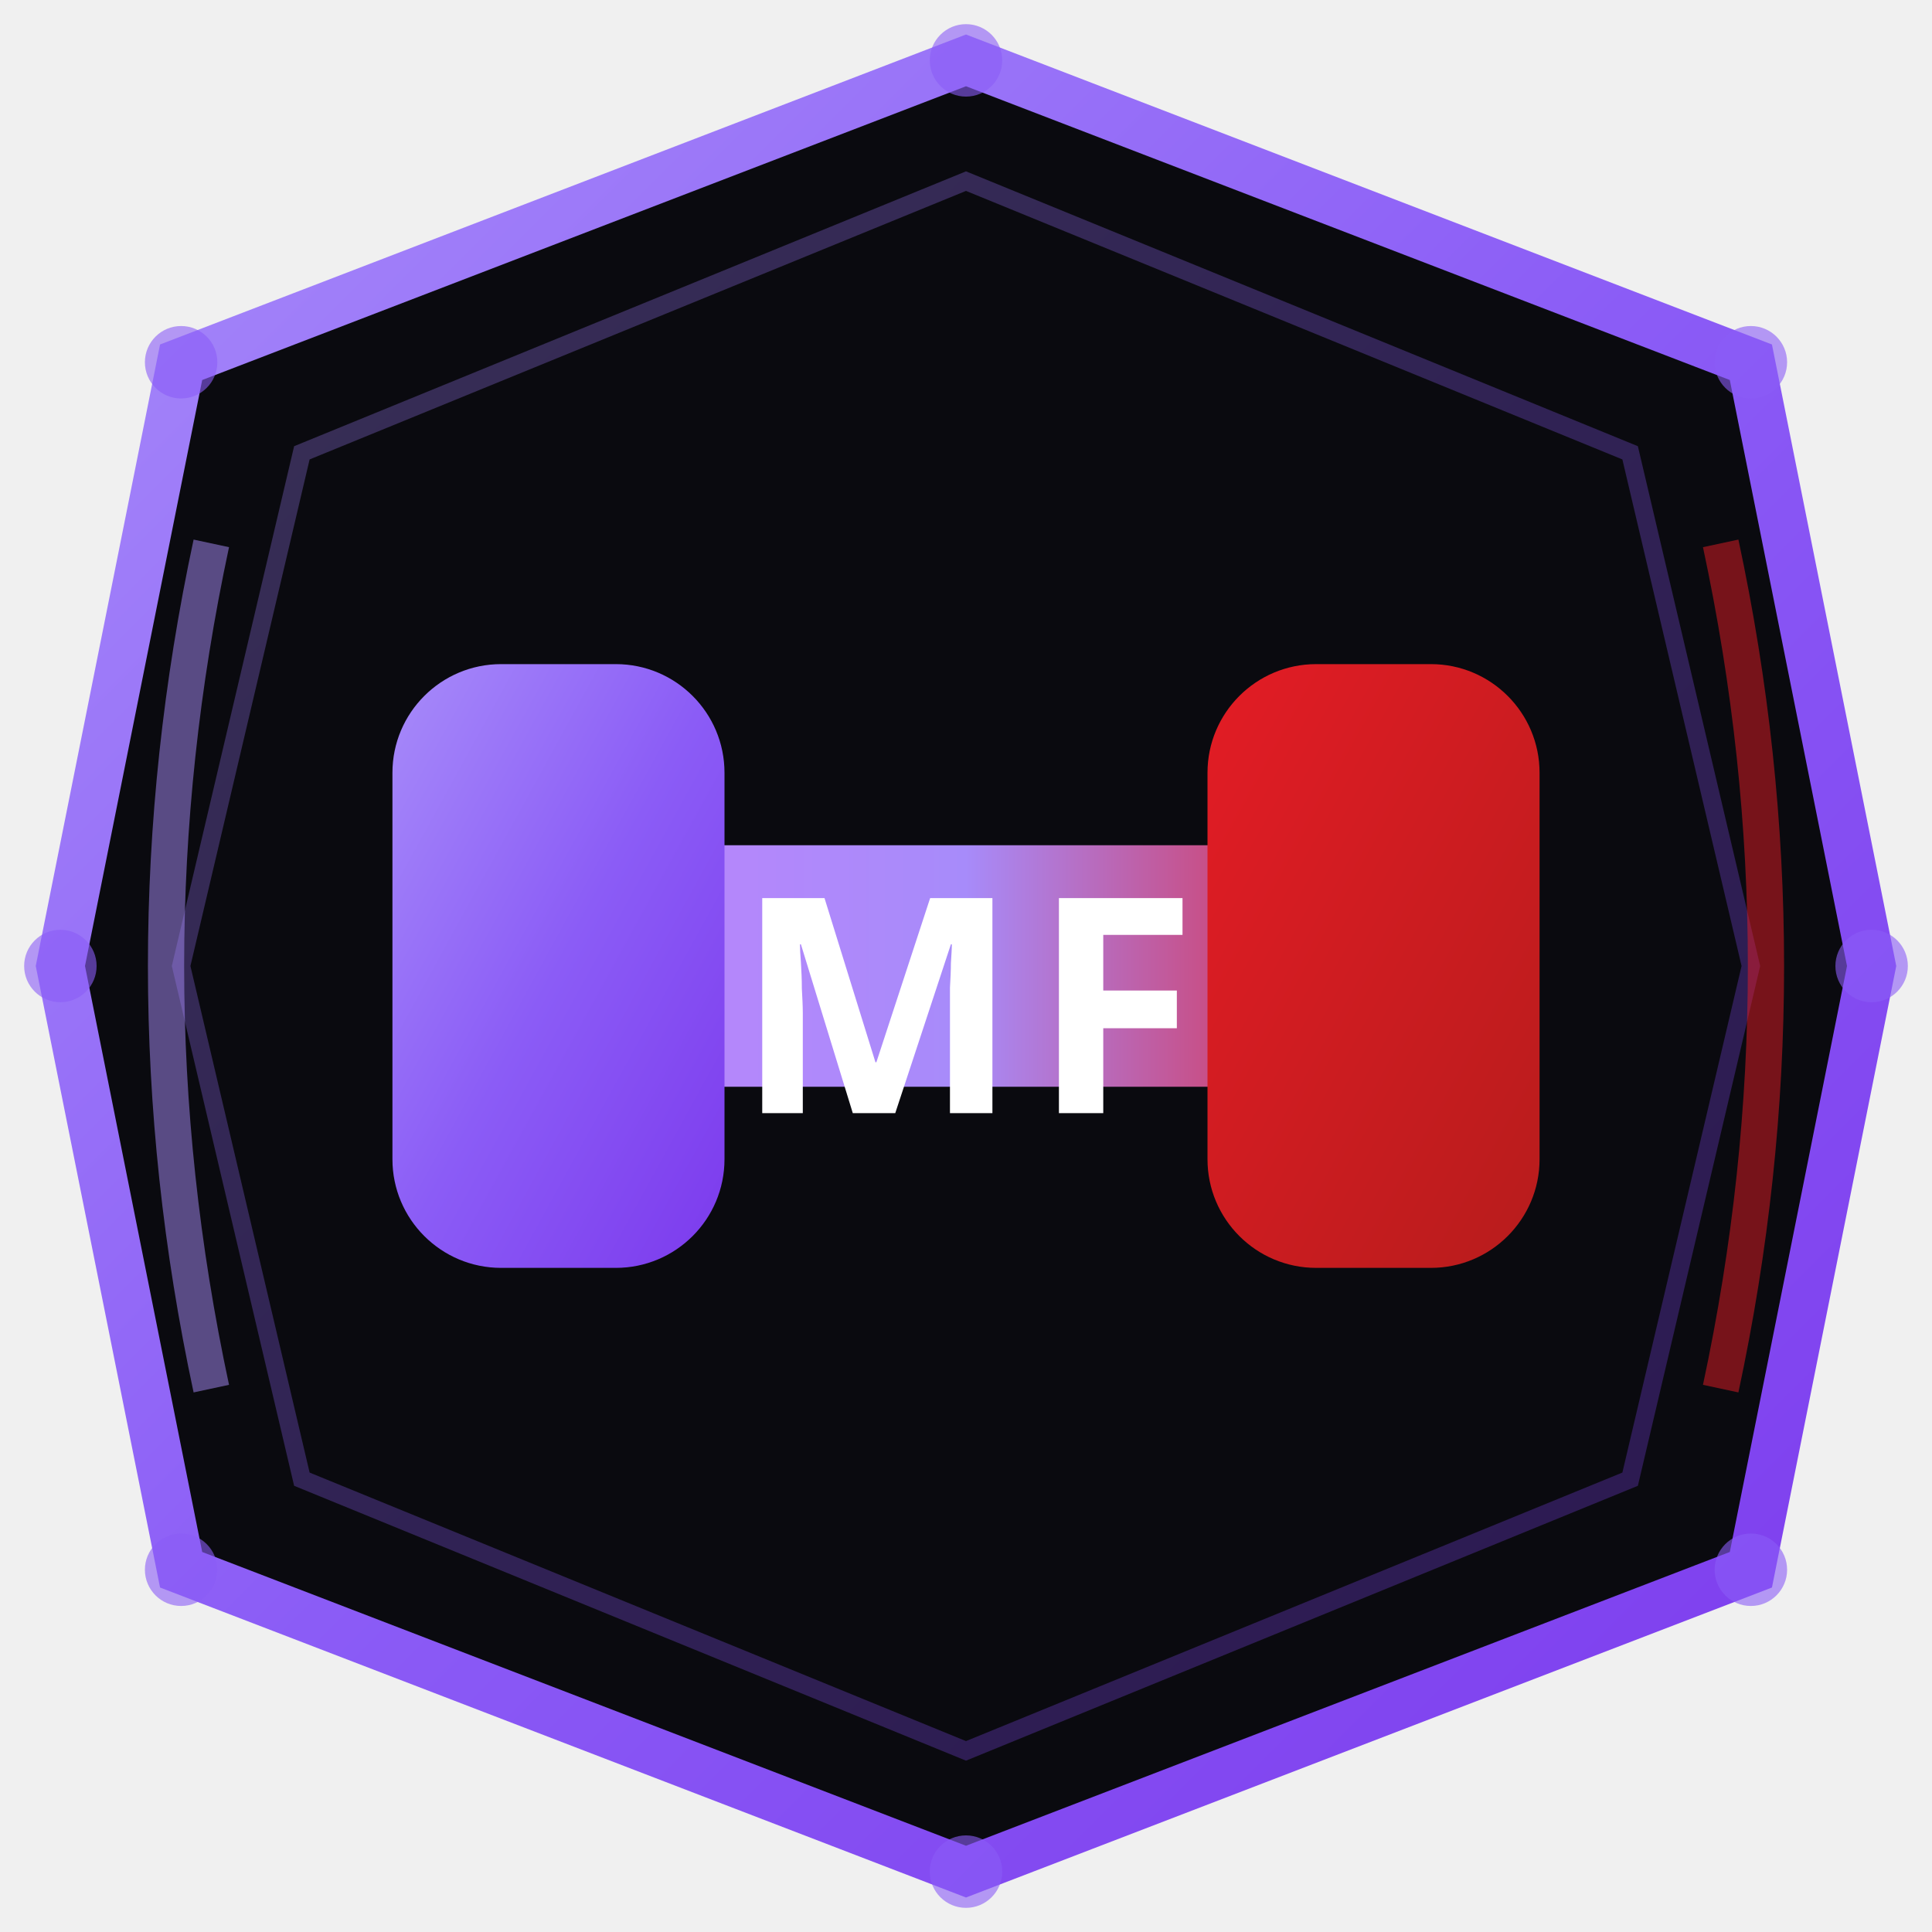
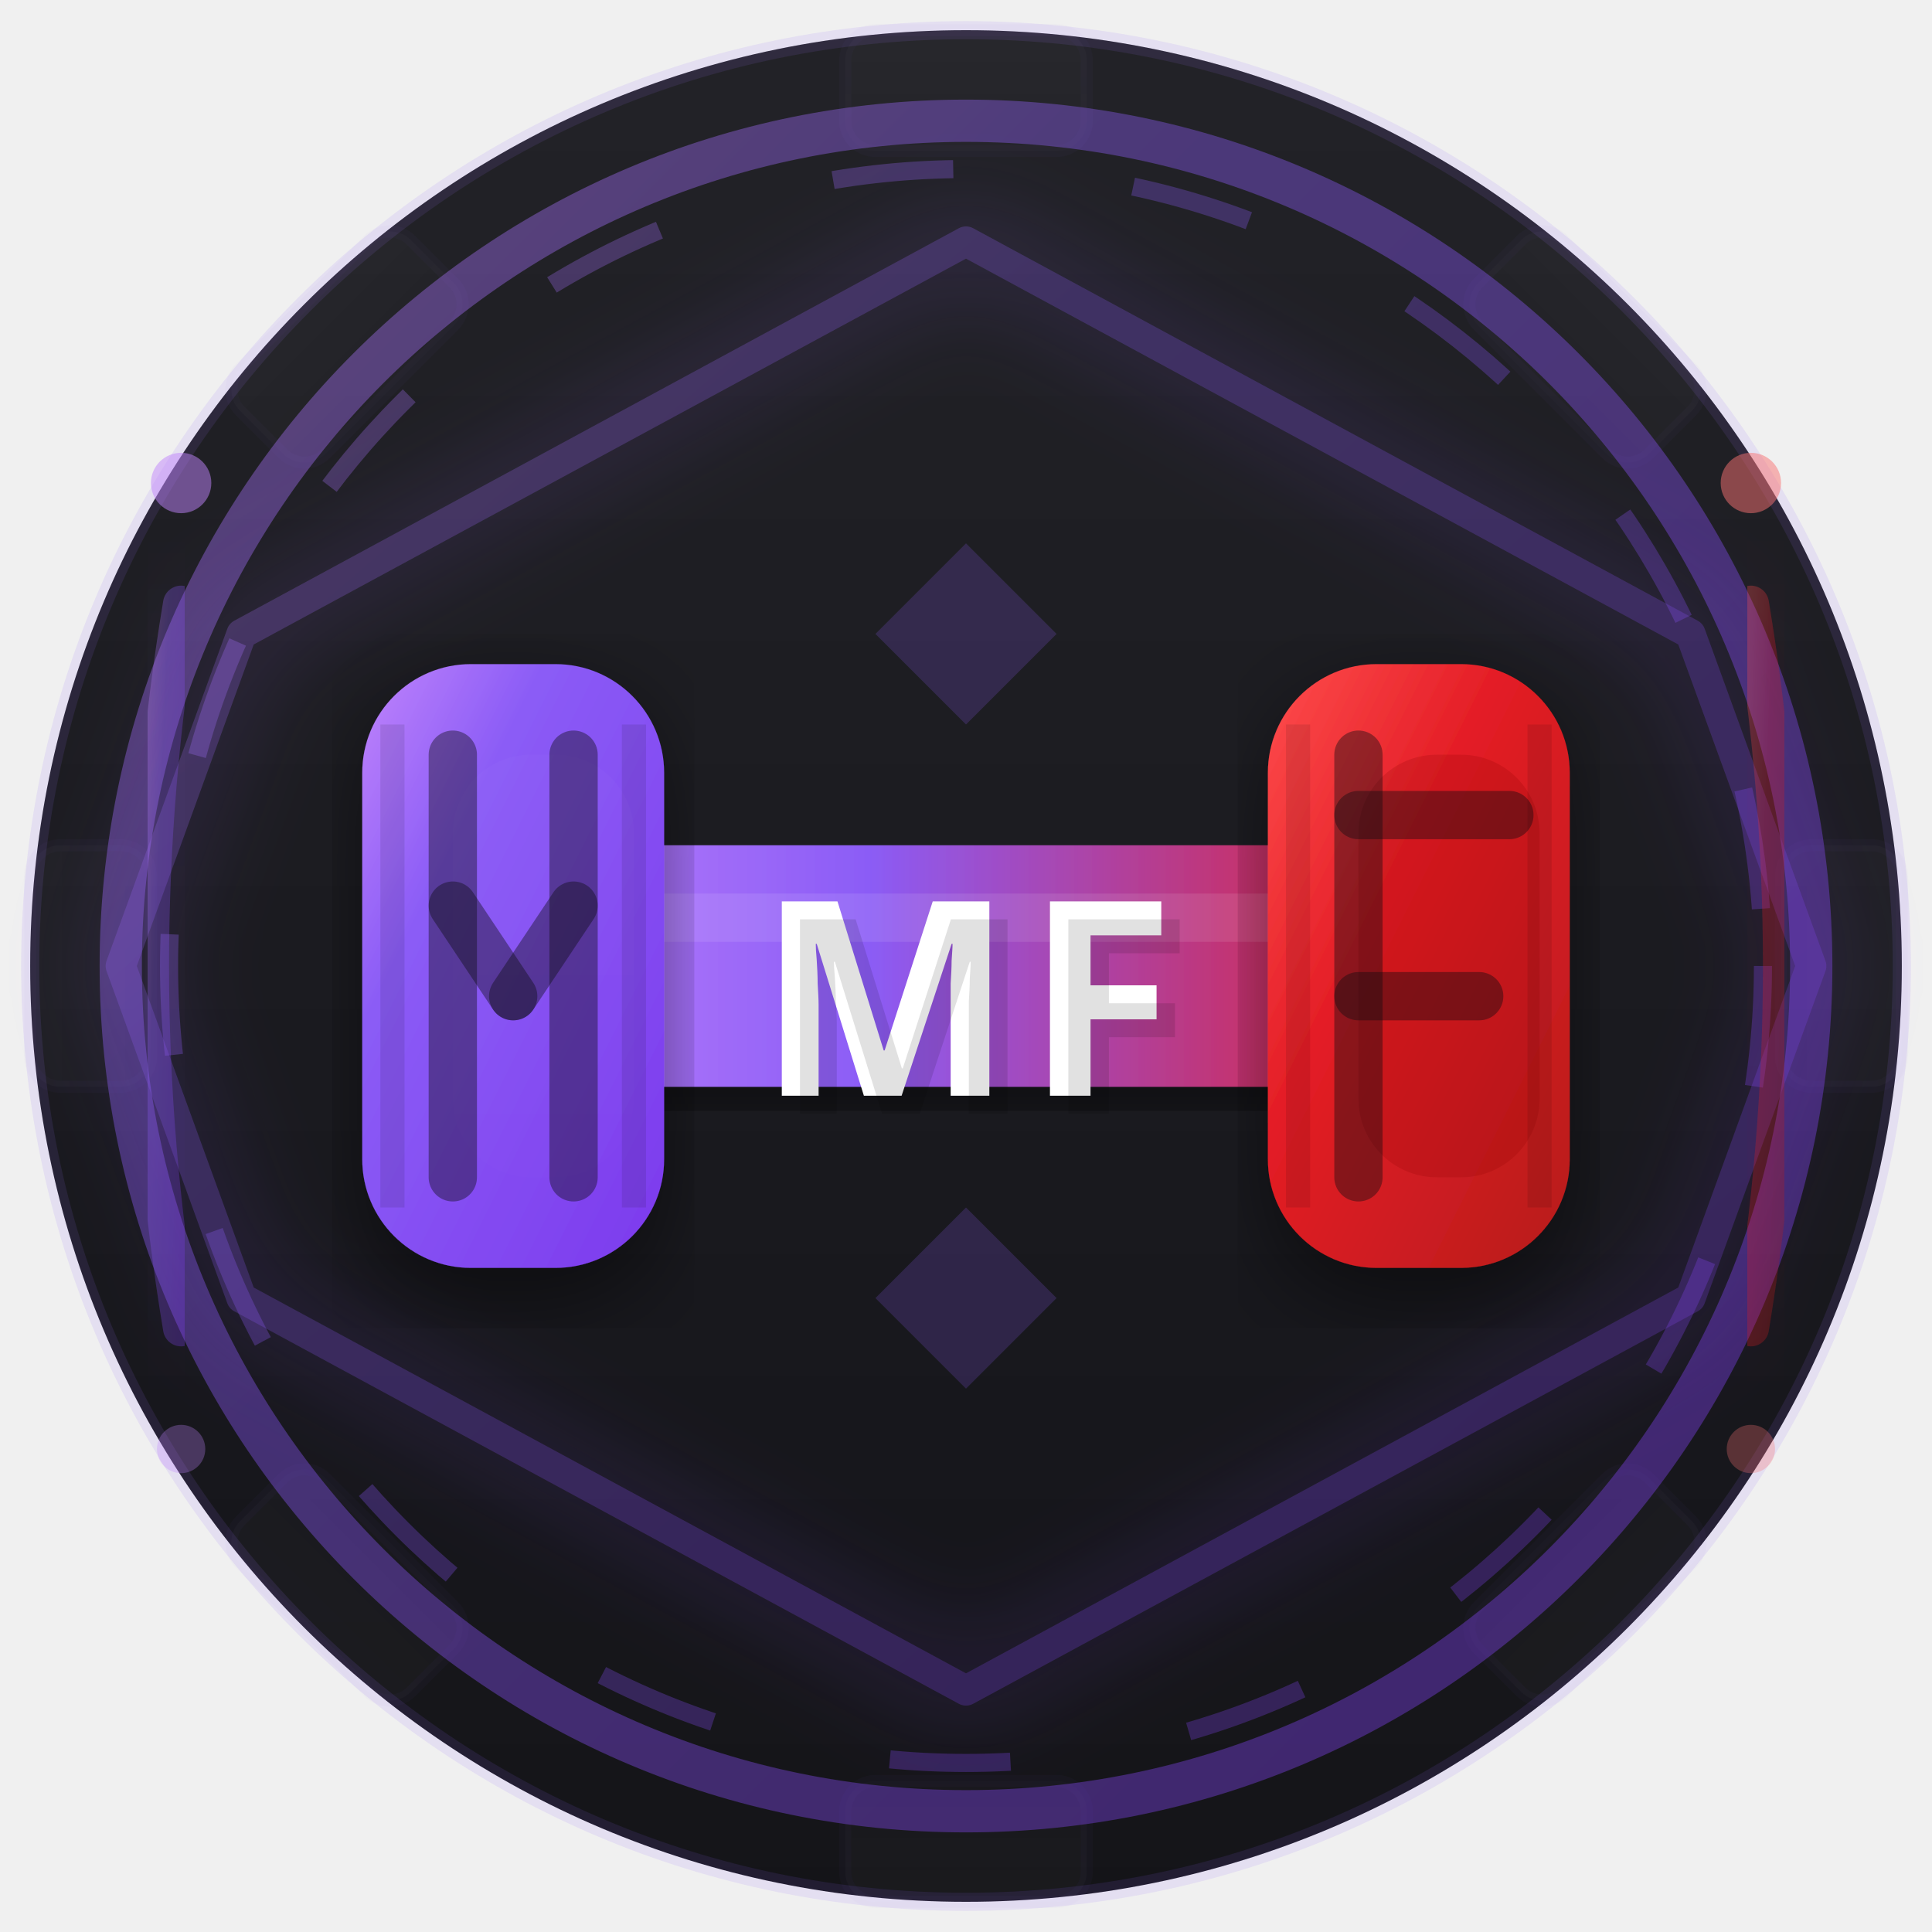
<svg xmlns="http://www.w3.org/2000/svg" width="32" height="32" viewBox="0 0 32 32">
  <defs>
    <linearGradient id="g1" x1="0" y1="0" x2="1" y2="1">
-       <stop offset="0%" stop-color="#a78bfa" />
-       <stop offset="50%" stop-color="#8b5cf6" />
+       <stop offset="0%" stop-color="#c084fc" />
+       <stop offset="30%" stop-color="#8b5cf6" />
      <stop offset="100%" stop-color="#7c3aed" />
    </linearGradient>
    <linearGradient id="g2" x1="0" y1="0" x2="1" y2="1">
-       <stop offset="0%" stop-color="#e31c25" />
+       <stop offset="0%" stop-color="#ff4d4d" />
+       <stop offset="40%" stop-color="#e31c25" />
      <stop offset="100%" stop-color="#b71c1c" />
    </linearGradient>
    <linearGradient id="g3" x1="0" y1="0" x2="1" y2="0">
      <stop offset="0%" stop-color="#c084fc" />
-       <stop offset="50%" stop-color="#a78bfa" />
+       <stop offset="40%" stop-color="#8b5cf6" />
      <stop offset="100%" stop-color="#e31c25" />
    </linearGradient>
+     <linearGradient id="g4" x1="0" y1="0" x2="0" y2="1">
+       <stop offset="0%" stop-color="rgba(255,255,255,0.1)" />
+       <stop offset="100%" stop-color="rgba(255,255,255,0.04)" />
+     </linearGradient>
+     <filter id="f1">
+       <feGaussianBlur stdDeviation="0.8" result="blur" />
+       <feMerge>
+         <feMergeNode in="blur" />
+         <feMergeNode in="SourceGraphic" />
+       </feMerge>
+     </filter>
+     <filter id="f2">
+       <feDropShadow dx="0" dy="0.5" stdDeviation="0.8" flood-color="#000" flood-opacity="0.5" />
+     </filter>
  </defs>
-   <path d="M16 1 L29 6 L31 16 L29 26 L16 31 L3 26 L1 16 L3 6 Z" fill="#0a0a0f" stroke="url(#g1)" stroke-width="0.8" />
-   <path d="M16 3 L27 7.5 L29 16 L27 24.5 L16 29 L5 24.5 L3 16 L5 7.5 Z" fill="none" stroke="url(#g1)" stroke-width="0.3" opacity="0.3" />
-   <rect x="8.5" y="14" width="15" height="4" rx="1.5" fill="url(#g3)" />
-   <rect x="6.5" y="11" width="5.5" height="10" rx="1.8" fill="url(#g1)" />
-   <rect x="20" y="11" width="5.5" height="10" rx="1.8" fill="url(#g2)" />
-   <text x="16" y="16.5" text-anchor="middle" dominant-baseline="central" font-family="system-ui, sans-serif" font-weight="900" font-size="5" fill="#fff" letter-spacing="0.2">MF</text>
-   <path d="M3.5 9 Q2 16 3.5 23" fill="none" stroke="#a78bfa" stroke-width="0.6" opacity="0.5" />
-   <path d="M28.5 9 Q30 16 28.5 23" fill="none" stroke="#e31c25" stroke-width="0.6" opacity="0.5" />
-   <circle cx="16" cy="1" r="0.6" fill="#8b5cf6" opacity="0.6" />
-   <circle cx="29" cy="6" r="0.6" fill="#8b5cf6" opacity="0.6" />
-   <circle cx="31" cy="16" r="0.6" fill="#8b5cf6" opacity="0.6" />
-   <circle cx="29" cy="26" r="0.6" fill="#8b5cf6" opacity="0.6" />
-   <circle cx="16" cy="31" r="0.6" fill="#8b5cf6" opacity="0.6" />
-   <circle cx="3" cy="26" r="0.6" fill="#8b5cf6" opacity="0.6" />
-   <circle cx="1" cy="16" r="0.6" fill="#8b5cf6" opacity="0.6" />
-   <circle cx="3" cy="6" r="0.6" fill="#8b5cf6" opacity="0.6" />
+   <circle cx="16" cy="16" r="15.5" fill="#0a0a0f" stroke="rgba(139,92,246,0.12)" stroke-width="0.3" />
+   <circle cx="16" cy="16" r="15.5" fill="url(#g4)" />
+   <g opacity="0.25" fill="url(#g4)" stroke="rgba(139,92,246,0.12)" stroke-width="0.2">
+     <rect x="14" y="0.5" width="4" height="2" rx="0.5" transform="rotate(0 16 16)" />
+     <rect x="14" y="0.5" width="4" height="2" rx="0.5" transform="rotate(45 16 16)" />
+     <rect x="14" y="0.5" width="4" height="2" rx="0.5" transform="rotate(90 16 16)" />
+     <rect x="14" y="0.5" width="4" height="2" rx="0.5" transform="rotate(135 16 16)" />
+     <rect x="14" y="0.5" width="4" height="2" rx="0.5" transform="rotate(180 16 16)" />
+     <rect x="14" y="0.5" width="4" height="2" rx="0.5" transform="rotate(225 16 16)" />
+     <rect x="14" y="0.5" width="4" height="2" rx="0.5" transform="rotate(270 16 16)" />
+     <rect x="14" y="0.5" width="4" height="2" rx="0.5" transform="rotate(315 16 16)" />
+   </g>
+   <circle cx="16" cy="16" r="14" fill="none" stroke="url(#g1)" stroke-width="0.7" opacity="0.4" />
+   <circle cx="16" cy="16" r="13.2" fill="none" stroke="url(#g1)" stroke-width="0.3" stroke-dasharray="2 3" opacity="0.3" />
+   <path d="M16 4 L28 10.5 L30 16 L28 21.5 L16 28 L4 21.5 L2 16 L4 10.5 Z" fill="none" stroke="url(#g1)" stroke-width="0.5" opacity="0.3" stroke-linejoin="round" filter="url(#f1)" />
+   <polygon points="16,9 17.5,10.5 16,12 14.5,10.5" fill="#8b5cf6" opacity="0.2" />
+   <polygon points="22,16 20.5,17.5 19,16 20.5,14.5" fill="#8b5cf6" opacity="0.2" />
+   <polygon points="16,23 17.5,21.5 16,20 14.5,21.5" fill="#8b5cf6" opacity="0.2" />
+   <polygon points="10,16 11.5,17.5 13,16 11.5,14.5" fill="#8b5cf6" opacity="0.2" />
+   <rect x="8" y="14" width="16" height="4" rx="1.8" fill="url(#g3)" filter="url(#f2)" />
+   <rect x="9.5" y="14.8" width="13" height="0.8" rx="0.4" fill="#fff" opacity="0.1" />
+   <rect x="6" y="11" width="5" height="10" rx="1.8" fill="url(#g1)" filter="url(#f2)" />
+   <rect x="7.5" y="12.5" width="3" height="7" rx="1.3" fill="url(#g4)" opacity="0.2" />
+   <line x1="7.5" y1="12.5" x2="7.5" y2="19.5" stroke="#0a0a0f" stroke-width="0.8" stroke-linecap="round" opacity="0.4" />
+   <line x1="7.5" y1="15" x2="8.5" y2="16.5" stroke="#0a0a0f" stroke-width="0.8" stroke-linecap="round" opacity="0.4" />
+   <line x1="8.5" y1="16.5" x2="9.5" y2="15" stroke="#0a0a0f" stroke-width="0.8" stroke-linecap="round" opacity="0.4" />
+   <line x1="9.5" y1="12.5" x2="9.5" y2="19.5" stroke="#0a0a0f" stroke-width="0.8" stroke-linecap="round" opacity="0.4" />
+   <rect x="21" y="11" width="5" height="10" rx="1.8" fill="url(#g2)" filter="url(#f2)" />
+   <rect x="22.5" y="12.5" width="3" height="7" rx="1.3" fill="#8b0000" opacity="0.2" />
+   <line x1="22.5" y1="12.5" x2="22.5" y2="19.5" stroke="#0a0a0f" stroke-width="0.8" stroke-linecap="round" opacity="0.4" />
+   <line x1="22.5" y1="13.5" x2="25" y2="13.5" stroke="#0a0a0f" stroke-width="0.8" stroke-linecap="round" opacity="0.4" />
+   <line x1="22.5" y1="16.5" x2="24.5" y2="16.5" stroke="#0a0a0f" stroke-width="0.8" stroke-linecap="round" opacity="0.4" />
+   <line x1="6.5" y1="12" x2="6.5" y2="20" stroke="#000" stroke-width="0.4" opacity="0.1" />
+   <line x1="10.5" y1="12" x2="10.5" y2="20" stroke="#000" stroke-width="0.4" opacity="0.1" />
+   <line x1="21.5" y1="12" x2="21.5" y2="20" stroke="#000" stroke-width="0.4" opacity="0.1" />
+   <line x1="25.5" y1="12" x2="25.5" y2="20" stroke="#000" stroke-width="0.4" opacity="0.1" />
+   <text x="16" y="16.4" text-anchor="middle" dominant-baseline="central" font-family="system-ui,sans-serif" font-weight="900" font-size="4.5" fill="#fff" letter-spacing="0.2">MF</text>
+   <text x="16.3" y="16.7" text-anchor="middle" dominant-baseline="central" font-family="system-ui,sans-serif" font-weight="900" font-size="4.5" fill="#000" opacity="0.12" letter-spacing="0.2">MF</text>
+   <path d="M3 10 Q2 16 3 22" fill="none" stroke="url(#g1)" stroke-width="0.6" opacity="0.3" stroke-linecap="round" filter="url(#f1)" />
+   <path d="M29 10 Q30 16 29 22" fill="none" stroke="url(#g2)" stroke-width="0.6" opacity="0.3" stroke-linecap="round" filter="url(#f1)" />
+   <circle cx="3" cy="8" r="0.5" fill="#c084fc" opacity="0.5" />
+   <circle cx="29" cy="8" r="0.5" fill="#f87171" opacity="0.5" />
+   <circle cx="3" cy="24" r="0.4" fill="#c084fc" opacity="0.3" />
+   <circle cx="29" cy="24" r="0.4" fill="#f87171" opacity="0.3" />
</svg>
